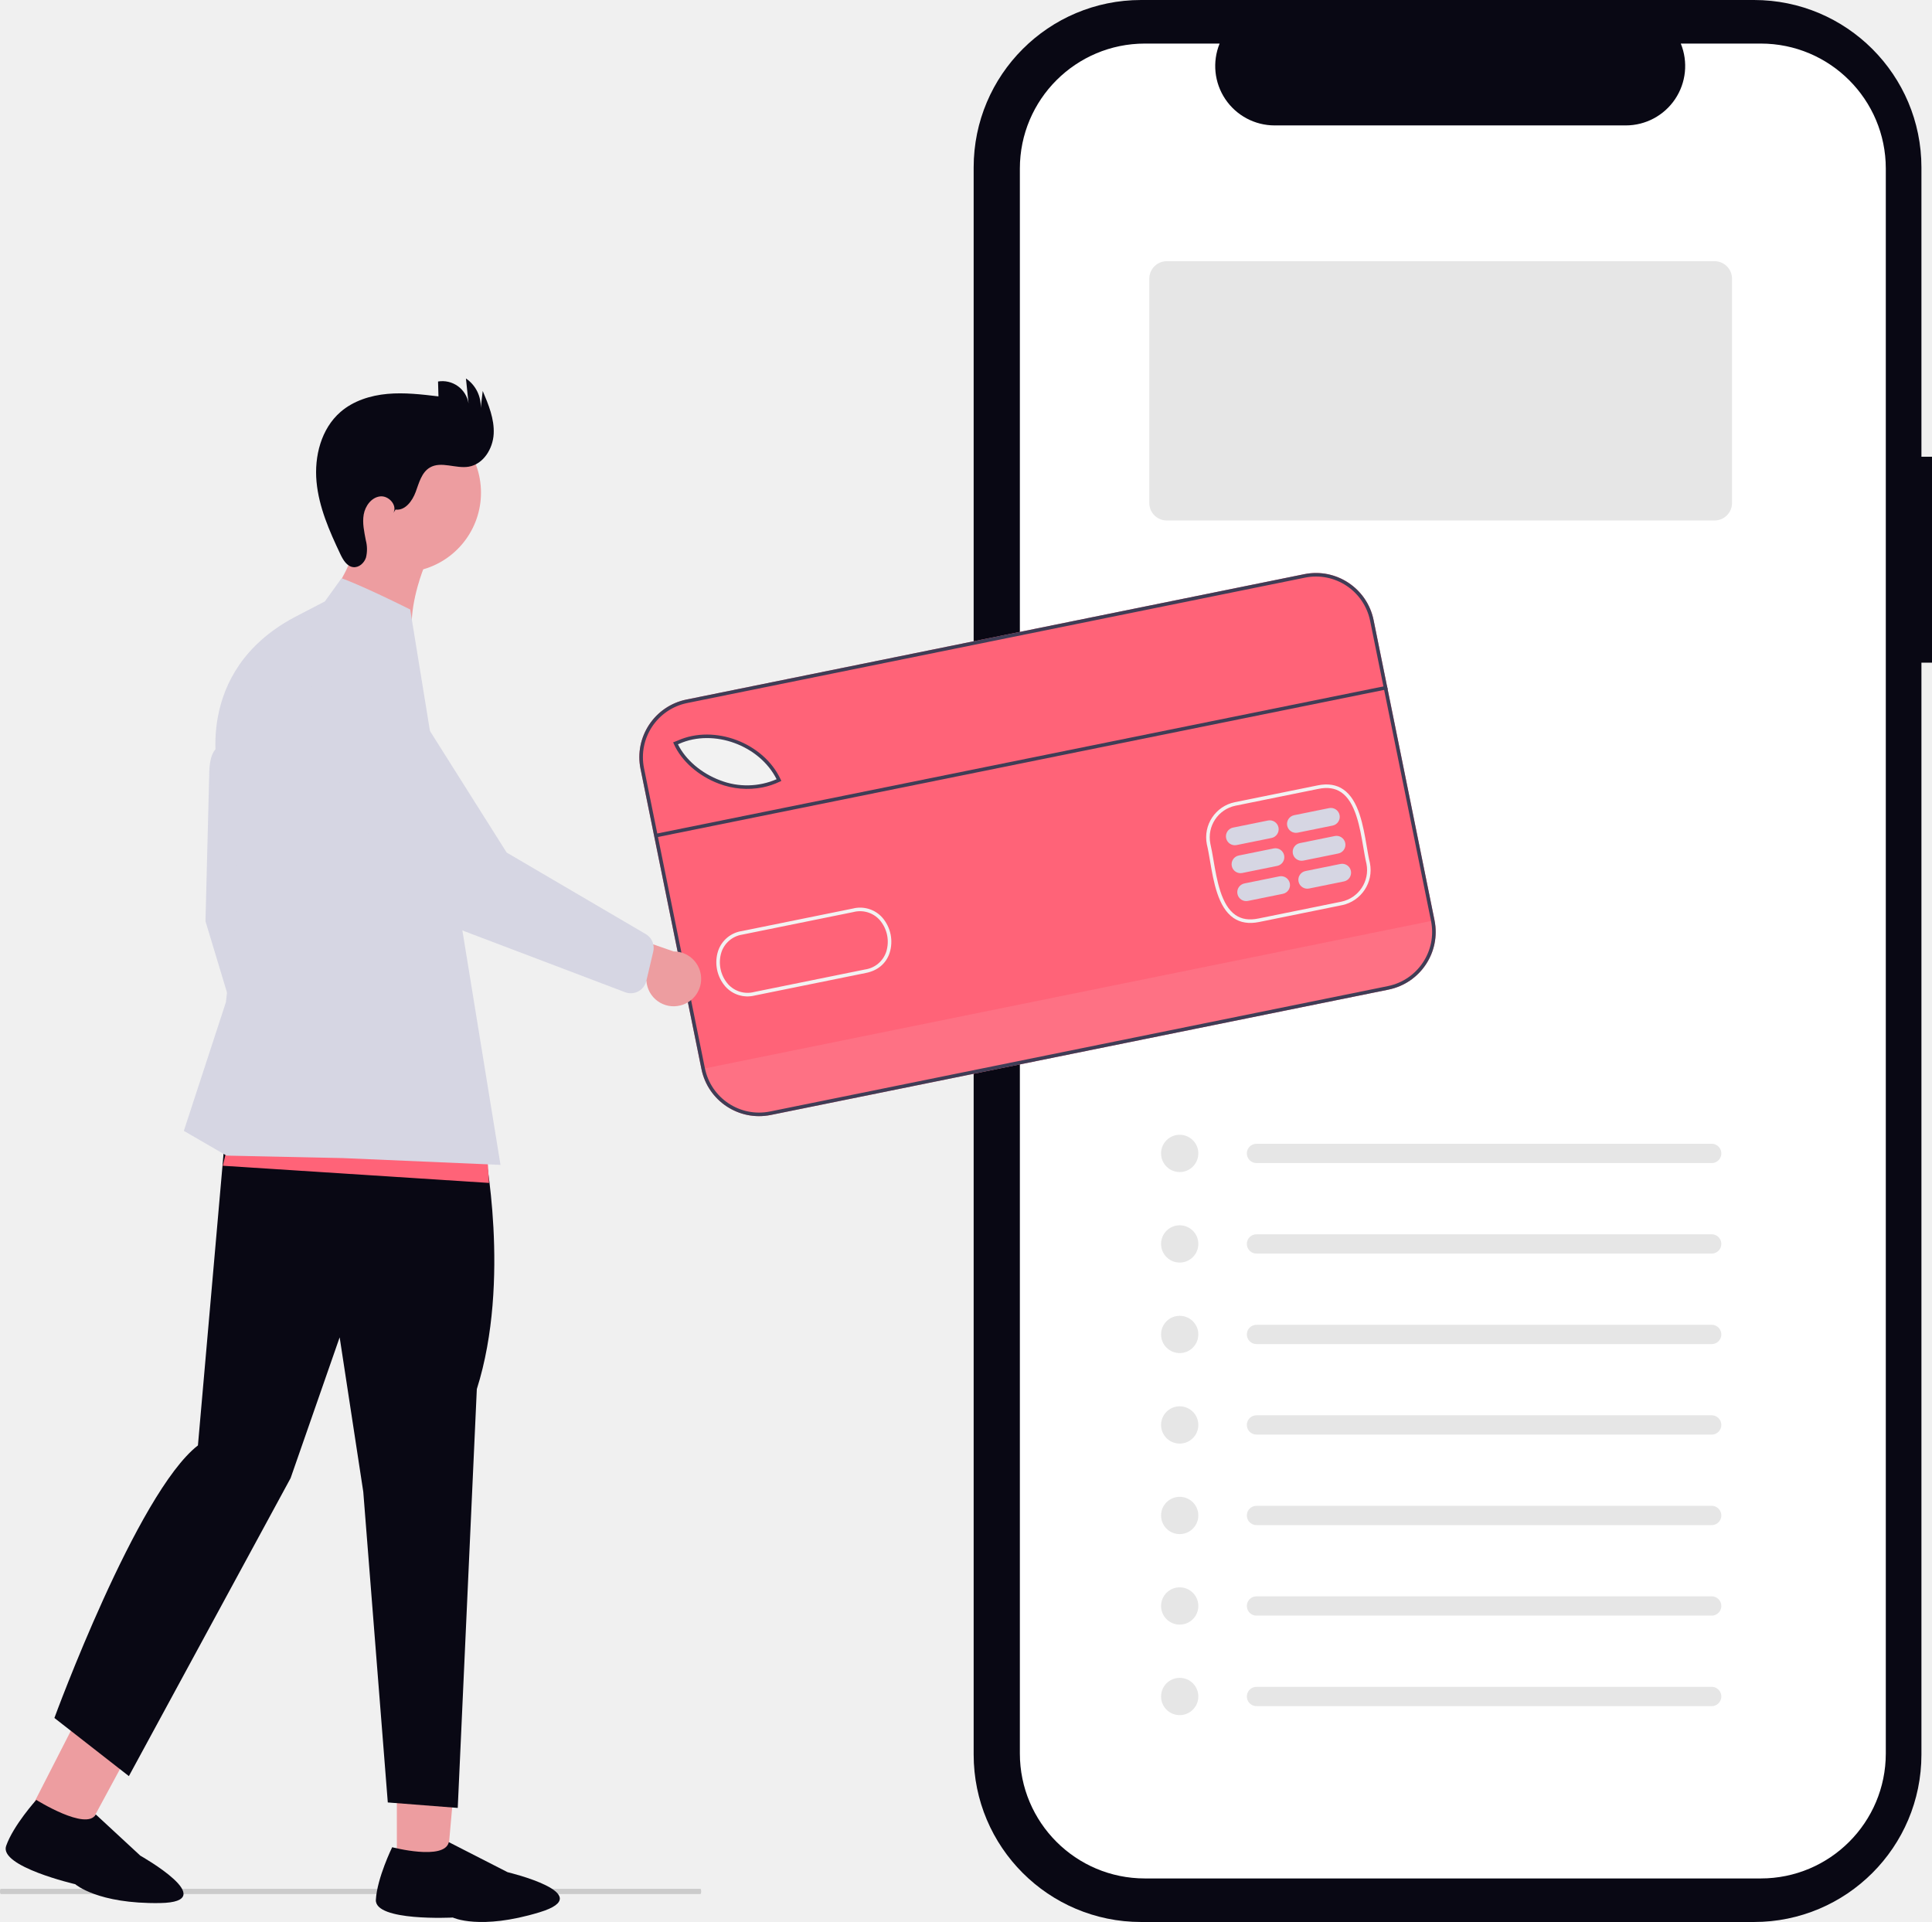
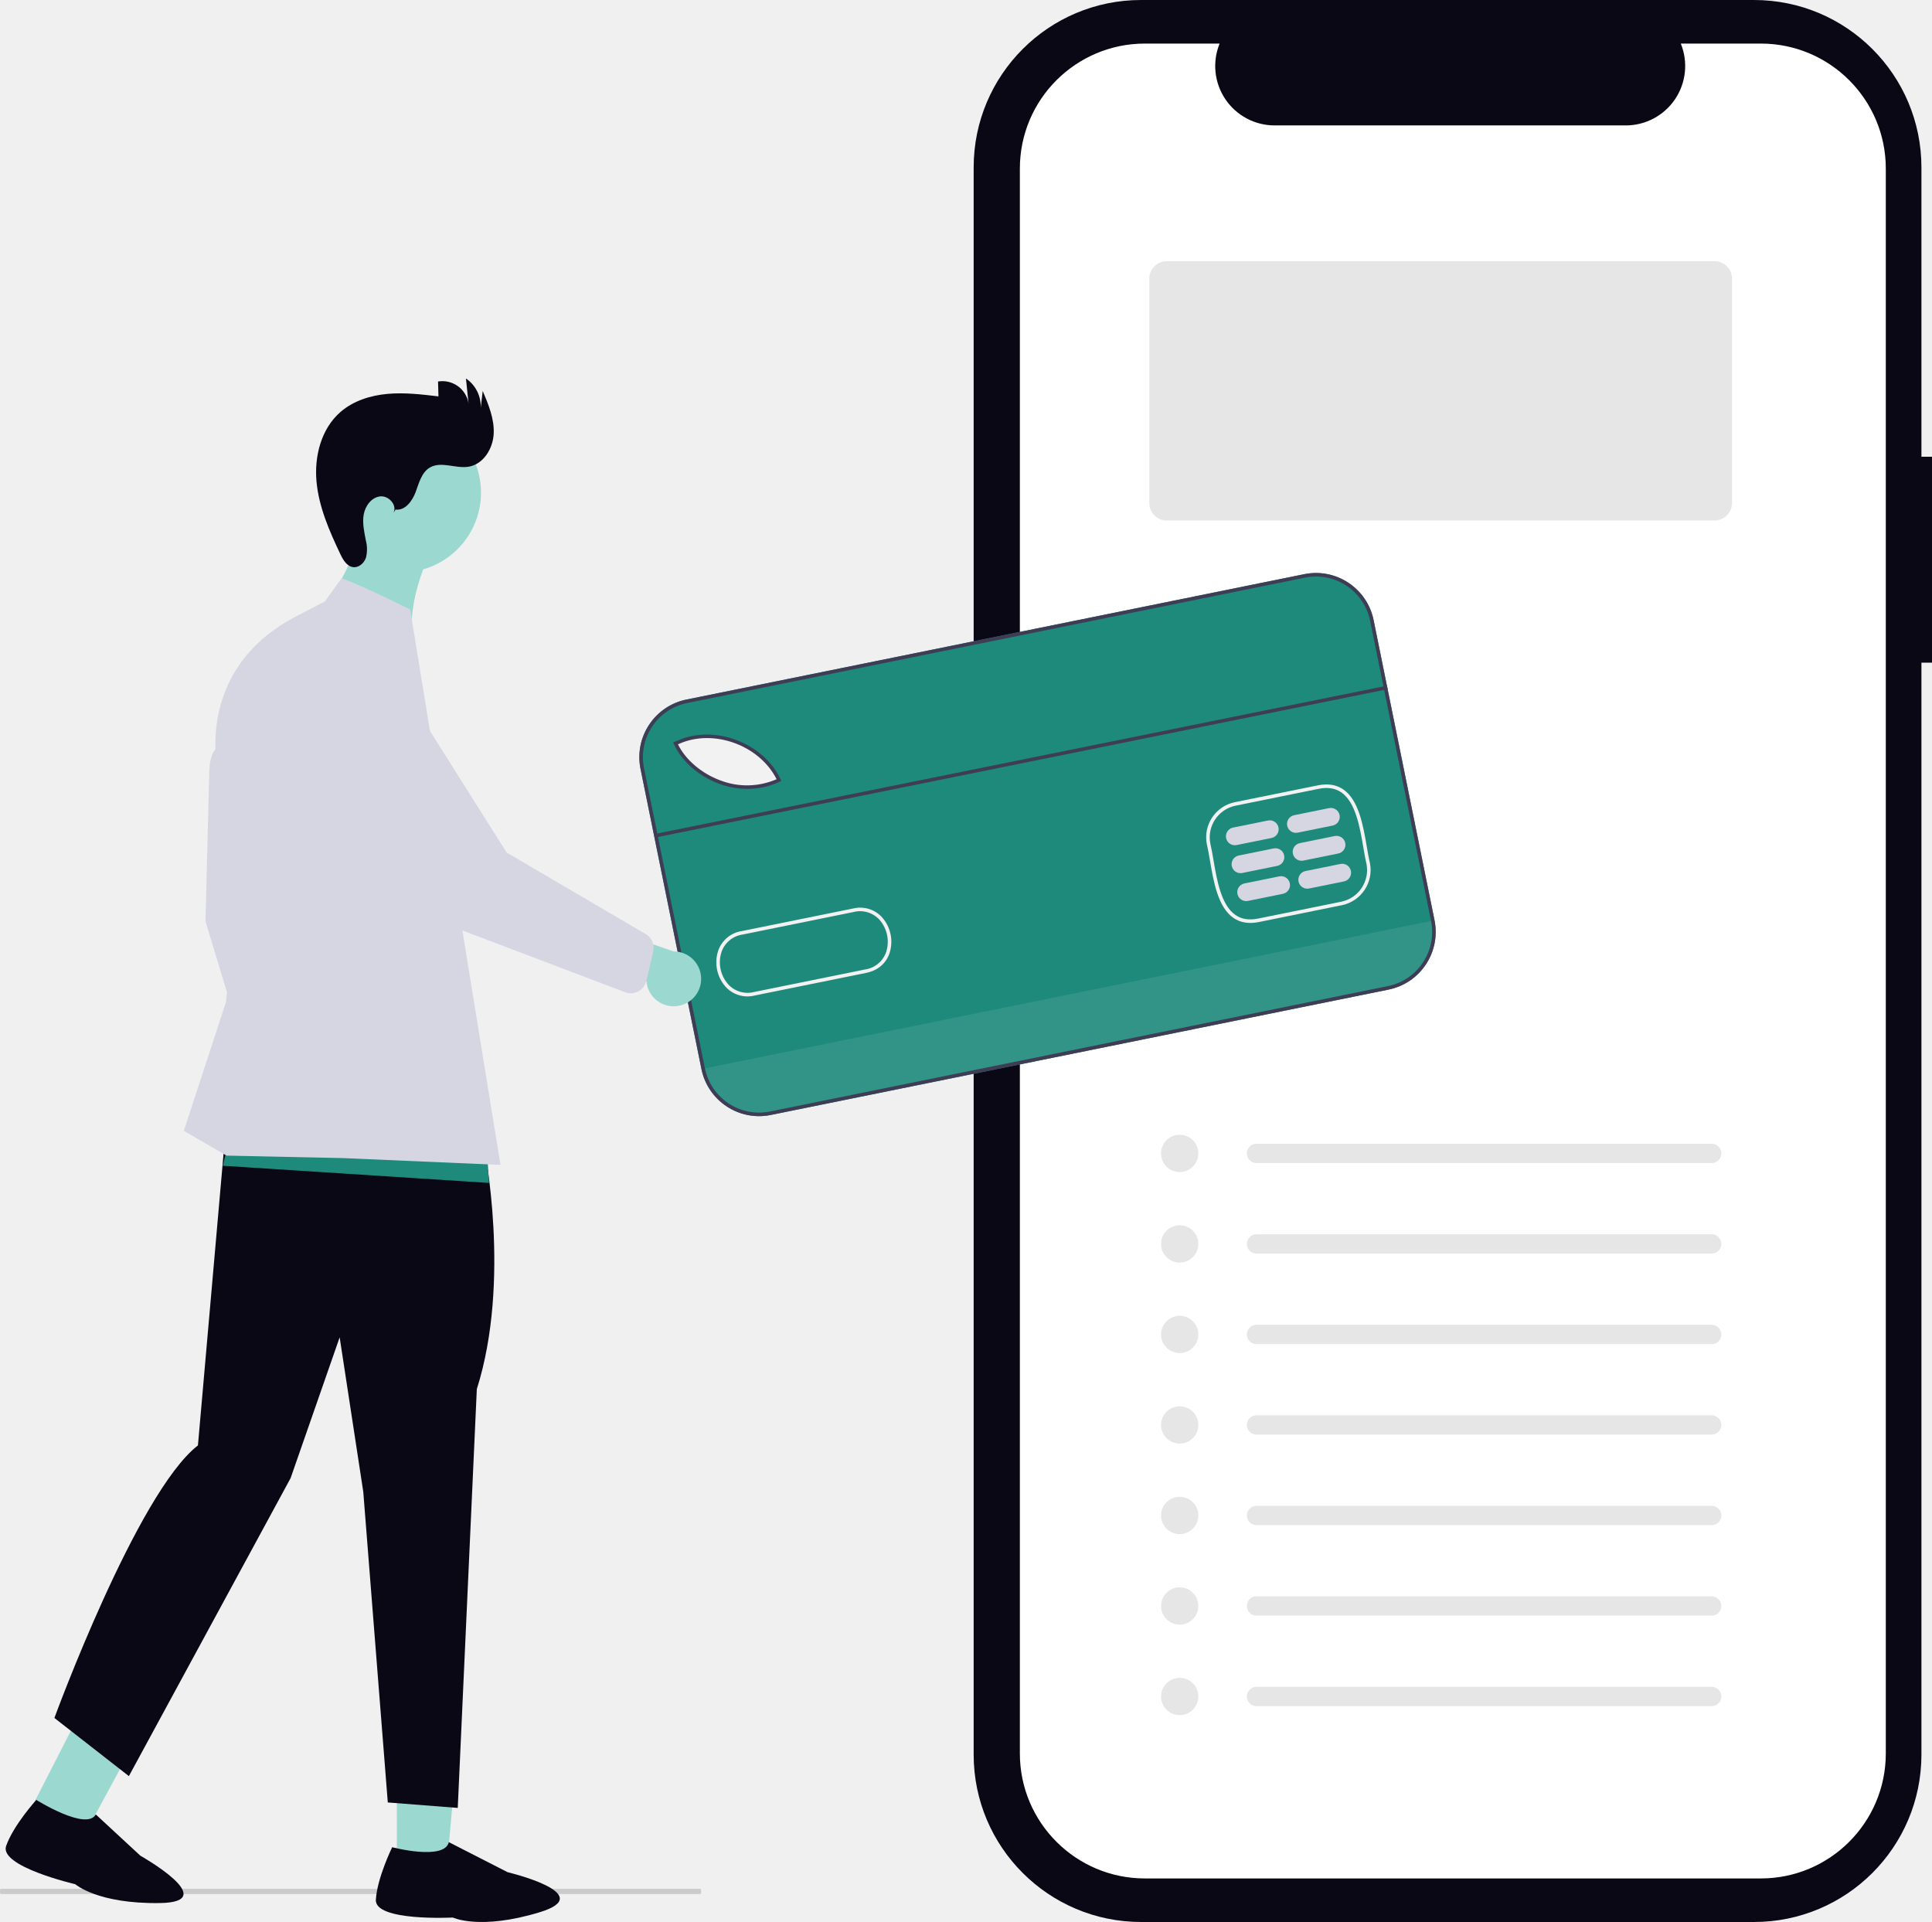
<svg xmlns="http://www.w3.org/2000/svg" width="884.604" height="880" viewBox="0 0 884.604 880" role="img" artist="Katerina Limpitsouni" source="https://undraw.co/">
  <g transform="translate(-583.566 -170.139)">
    <g transform="translate(1029.374 170.139)">
      <g transform="translate(0)">
        <path d="M705.156,288.314h-4.839V155.855A76.665,76.665,0,0,0,623.652,79.19H343.025a76.665,76.665,0,0,0-76.664,76.665V882.525a76.665,76.665,0,0,0,76.665,76.665H623.652a76.664,76.664,0,0,0,76.665-76.664V382.589h4.84Z" transform="translate(-266.36 -79.19)" fill="#090814" />
        <path d="M623.089,95.686H586.465a27.2,27.2,0,0,1-25.19,37.474H400.5a27.2,27.2,0,0,1-25.191-37.474H341.1a57.252,57.252,0,0,0-57.252,57.252V878.547A57.251,57.251,0,0,0,341.1,935.8H623.084a57.252,57.252,0,0,0,57.252-57.252V152.938a57.251,57.251,0,0,0-57.245-57.252Z" transform="translate(-262.692 -75.737)" fill="#fff" />
      </g>
      <rect width="266.804" height="118.721" rx="8" transform="translate(80.424 119.589)" fill="#e6e6e6" />
      <g transform="translate(85.805 519.567)">
        <circle cx="8.533" cy="8.533" r="8.533" transform="translate(0 0)" fill="#e6e6e6" />
        <path d="M696.5,456.411a4.418,4.418,0,1,0,0,8.837H904.78a4.419,4.419,0,1,0,.145-8.836Z" transform="translate(-652.805 -452.297)" fill="#e6e6e6" />
        <circle cx="8.533" cy="8.533" r="8.533" transform="translate(0 41.442)" fill="#e6e6e6" />
        <path d="M696.5,491.63a4.418,4.418,0,1,0,0,8.837H904.78a4.419,4.419,0,1,0,.145-8.836Z" transform="translate(-652.805 -446.074)" fill="#e6e6e6" />
        <circle cx="8.533" cy="8.533" r="8.533" transform="translate(0 82.885)" fill="#e6e6e6" />
        <path d="M696.5,526.849a4.418,4.418,0,1,0,0,8.837H904.78a4.419,4.419,0,1,0,.145-8.836Z" transform="translate(-652.805 -439.851)" fill="#e6e6e6" />
        <circle cx="8.533" cy="8.533" r="8.533" transform="translate(0 124.327)" fill="#e6e6e6" />
        <path d="M696.5,562.068a4.418,4.418,0,1,0,0,8.837H904.78a4.419,4.419,0,1,0,.145-8.836Z" transform="translate(-652.805 -433.627)" fill="#e6e6e6" />
        <circle cx="8.533" cy="8.533" r="8.533" transform="translate(0 165.769)" fill="#e6e6e6" />
        <path d="M696.5,597.287a4.418,4.418,0,1,0,0,8.837H904.78a4.419,4.419,0,1,0,.145-8.836Z" transform="translate(-652.805 -427.404)" fill="#e6e6e6" />
        <circle cx="8.533" cy="8.533" r="8.533" transform="translate(0 207.21)" fill="#e6e6e6" />
        <path d="M696.5,632.506a4.418,4.418,0,1,0,0,8.837H904.78a4.419,4.419,0,1,0,.145-8.836Z" transform="translate(-652.805 -421.181)" fill="#e6e6e6" />
        <circle cx="8.533" cy="8.533" r="8.533" transform="translate(0 248.652)" fill="#e6e6e6" />
        <path d="M696.5,667.725a4.418,4.418,0,1,0,0,8.837H904.78a4.419,4.419,0,1,0,.145-8.836Z" transform="translate(-652.805 -414.958)" fill="#e6e6e6" />
      </g>
    </g>
    <g transform="translate(893.702 391.129) rotate(8)">
-       <path d="M354.8,184.517,82.633,280.743a26.942,26.942,0,0,1-34.338-16.4L1.537,132.1a26.942,26.942,0,0,1,16.4-34.338L290.107,1.537a26.942,26.942,0,0,1,34.338,16.4L371.2,150.175a26.942,26.942,0,0,1-16.4,34.338Z" transform="translate(0 0)" fill="#ff6378" />
+       <path d="M354.8,184.517,82.633,280.743a26.942,26.942,0,0,1-34.338-16.4L1.537,132.1a26.942,26.942,0,0,1,16.4-34.338L290.107,1.537a26.942,26.942,0,0,1,34.338,16.4L371.2,150.175a26.942,26.942,0,0,1-16.4,34.338Z" transform="translate(0 0)" fill="#1d8a7c" />
      <path d="M321.989,0l.248.7a25.7,25.7,0,0,1-15.668,32.794L33.039,130.2A25.7,25.7,0,0,1,.248,114.539l-.248-.7Z" transform="translate(49.213 150.175)" fill="#f2f2f2" opacity="0.096" />
      <path d="M49.248,15.607C31.207,27.478,8.086,18.545,0,5.531L1.29,4.8C16.648-4.774,39.456.56,49.248,15.607Z" transform="translate(16.401 112.857)" fill="#f2f2f2" />
      <path d="M29.516,66.832C25.1,68.393,21.125,68.32,17.7,66.619,9.951,62.77,6.322,51.36,3.4,42.189,2.547,39.521,1.746,37,.928,34.942L.917,34.91a16.421,16.421,0,0,1,9.95-20.848L47.475,1.119c4.41-1.56,8.381-1.489,11.8.213,7.744,3.843,11.381,15.251,14.3,24.416.85,2.673,1.658,5.2,2.477,7.26a16.431,16.431,0,0,1-9.946,20.88ZM2.448,34.359c.835,2.113,1.644,4.649,2.5,7.336C7.776,50.571,11.3,61.617,18.422,65.158c3.058,1.522,6.509,1.564,10.549.136l36.6-12.94a14.793,14.793,0,0,0,8.966-18.776c-.829-2.084-1.642-4.634-2.5-7.335C69.2,17.372,65.679,6.329,58.556,2.793c-3.055-1.517-6.5-1.56-10.536-.135L11.417,15.6A14.786,14.786,0,0,0,2.456,34.357Z" transform="translate(262.208 95.313)" fill="#f2f2f2" />
      <path d="M43.412,20.77a36.386,36.386,0,0,1-20,1.1c-9.7-2.126-18.5-7.917-22.963-15.106L0,6.042,2.013,4.9C17.6-4.813,40.983.452,51.07,15.954l.442.676-.676.446A34.239,34.239,0,0,1,43.412,20.77ZM2.3,6.615c4.373,6.5,12.511,11.694,21.466,13.661a34,34,0,0,0,25.485-4.113C39.376,1.884,17.508-2.852,2.862,6.29Z" transform="translate(14.649 111.971)" fill="#3f3d56" />
      <path d="M19.553,46.75A13.536,13.536,0,0,1,5.789,44.468,16.931,16.931,0,0,1,.251,28.818,13.584,13.584,0,0,1,9.79,18.283L58.565,1.038A13.61,13.61,0,0,1,72.6,3.245a16.931,16.931,0,0,1,5.528,15.65c-.963,5.034-4.359,8.742-9.541,10.516L19.809,46.656ZM10.092,19.9a11.988,11.988,0,0,0-8.241,9.214,15.252,15.252,0,0,0,4.988,14.1,12,12,0,0,0,12.409,1.905l48.8-17.254a12.013,12.013,0,0,0,8.472-9.281,15.252,15.252,0,0,0-4.988-14.1,12.05,12.05,0,0,0-12.42-1.914L10.3,19.831l-.224.078Z" transform="translate(48.069 180.902)" fill="#f2f2f2" />
      <path d="M20.816,7.927,5.44,13.364A4.079,4.079,0,0,1,2.721,5.671L18.1.234a4.079,4.079,0,0,1,2.719,7.693Z" transform="translate(271.233 115.31)" fill="#d6d6e3" />
      <path d="M20.816,7.927,5.44,13.364A4.079,4.079,0,1,1,2.721,5.671L18.1.234a4.079,4.079,0,0,1,2.719,7.693Z" transform="translate(275.582 127.612)" fill="#d6d6e3" />
      <path d="M20.816,7.927,5.44,13.364A4.079,4.079,0,1,1,2.721,5.671L18.1.234a4.079,4.079,0,0,1,2.719,7.693Z" transform="translate(279.931 139.912)" fill="#d6d6e3" />
      <path d="M20.816,7.927,5.44,13.364A4.079,4.079,0,0,1,2.721,5.671L18.1.234a4.079,4.079,0,0,1,2.719,7.693Z" transform="translate(298.142 105.796)" fill="#d6d6e3" />
      <path d="M20.816,7.927,5.44,13.364A4.079,4.079,0,1,1,2.721,5.671L18.1.234a4.079,4.079,0,0,1,2.719,7.693Z" transform="translate(302.492 118.097)" fill="#d6d6e3" />
      <path d="M20.816,7.928,5.44,13.364A4.079,4.079,0,1,1,2.721,5.671L18.1.234a4.079,4.079,0,0,1,2.719,7.693Z" transform="translate(306.84 130.396)" fill="#d6d6e3" />
      <rect width="341.52" height="1.631" transform="translate(12.639 160.564) rotate(-19.45)" fill="#3f3d56" />
      <path d="M354.8,184.517,82.633,280.743a26.942,26.942,0,0,1-34.338-16.4L1.537,132.1a26.942,26.942,0,0,1,16.4-34.338L290.107,1.537a26.942,26.942,0,0,1,34.338,16.4L371.2,150.175a26.942,26.942,0,0,1-16.4,34.338ZM18.482,99.3A25.309,25.309,0,0,0,3.075,131.56L49.829,263.8a25.308,25.308,0,0,0,32.26,15.408l272.169-96.229a25.308,25.308,0,0,0,15.408-32.261L322.911,18.483a25.308,25.308,0,0,0-32.26-15.415Z" transform="translate(0 0)" fill="#3f3d56" />
    </g>
    <g transform="translate(583.566 343.431)">
-       <path d="M21.513,102.582,5.316,91.006,7.148,79.46a76.242,76.242,0,0,0,7.01-14.073,36.517,36.517,0,1,1,32.423,6.231c-1.174,3.042-6.923,18.856-4.85,31.347Z" transform="translate(147.199 15.765)" fill="#ed9da0" />
-       <path d="M255.5,559.645l24.371,12.121,28.942-53.558-25.082-13.746Z" transform="translate(-241.397 95.378)" fill="#ed9da0" />
-       <path d="M394.317,577.559h23.428l5.488-61.984H394.311Z" transform="translate(-212.607 98.078)" fill="#ed9da0" />
+       <path d="M21.513,102.582,5.316,91.006,7.148,79.46a76.242,76.242,0,0,0,7.01-14.073,36.517,36.517,0,1,1,32.423,6.231c-1.174,3.042-6.923,18.856-4.85,31.347Z" transform="translate(147.199 15.765)" fill="#9bd8cf" />
+       <path d="M255.5,559.645l24.371,12.121,28.942-53.558-25.082-13.746Z" transform="translate(-241.397 95.378)" fill="#9bd8cf" />
+       <path d="M394.317,577.559h23.428l5.488-61.984H394.311Z" transform="translate(-212.607 98.078)" fill="#9bd8cf" />
      <path d="M460.66,301.528S449.9,293.283,449.9,313.422l-1.7,66.55,18.97,62.866,11.041-20.391-4.524-44.174Z" transform="translate(-354.118 -131.48)" fill="#d6d6e3" />
      <path d="M586.824,457.879s12.481,60.772-3.333,110.647l-8.735,191.757-32.028-2.5L531.5,615.53,520.69,544.818l-22.464,64.472L424.18,745.724,390.075,719.1s37.8-103.133,65.721-124.788l14.006-159.5Z" transform="translate(-365.169 -105.807)" fill="#090814" />
      <path d="M527.123,218.416c4.378.57,7.681-3.91,9.212-8.05s2.7-8.961,6.5-11.2c5.2-3.055,11.853.619,17.8-.389,6.72-1.139,11.083-8.255,11.426-15.057s-2.365-13.345-5.021-19.618l-.928,7.8a15.458,15.458,0,0,0-6.754-13.512l1.19,11.437a12.14,12.14,0,0,0-13.964-10.051l.188,6.815c-7.757-.923-15.581-1.846-23.36-1.144s-15.613,3.163-21.509,8.288c-8.819,7.664-12.04,20.281-10.96,31.922s5.88,22.561,10.889,33.122c1.259,2.657,3,5.654,5.921,5.992,2.619.3,5.025-1.889,5.841-4.4a15.952,15.952,0,0,0-.071-7.838c-.738-3.922-1.667-7.929-.974-11.858s3.521-7.812,7.481-8.294,8.014,4.047,6.11,7.552Z" transform="translate(-346.016 -158.393)" fill="#090814" />
-       <path d="M449.261,316.791l-121.9-7.865,9.176-38.012,111.417,24.906Z" transform="translate(-225.345 51.533)" fill="#ff6378" />
+       <path d="M449.261,316.791l-121.9-7.865,9.176-38.012,111.417,24.906Z" transform="translate(-225.345 51.533)" fill="#1d8a7c" />
      <path d="M504.432,245.855l7.646-10.616s8.546,2.9,31.435,14.3l1.618,9.946,39.729,244.355-72.214-3.12L492.98,500.3l-14.371-.306-19.2-.408-19.54-11.328,19.255-58.893,6.23-53.811-9.629-50.691s-12.121-46.549,34.549-71.653Z" transform="translate(-355.694 -143.774)" fill="#d6d6e3" />
-       <path d="M640.188,405.642a12.481,12.481,0,0,1-15.522-11.2l-42.843-11.475,17.234-15.3L637.1,380.917a12.549,12.549,0,0,1,3.089,24.73Z" transform="translate(-328.685 -118.58)" fill="#ed9da0" />
+       <path d="M640.188,405.642a12.481,12.481,0,0,1-15.522-11.2l-42.843-11.475,17.234-15.3L637.1,380.917a12.549,12.549,0,0,1,3.089,24.73Z" transform="translate(-328.685 -118.58)" fill="#9bd8cf" />
      <path d="M639.08,418.429a7.311,7.311,0,0,1-5.936.48l-70.478-26.75a75.255,75.255,0,0,1-40.506-34.141L492.768,305.59a23.525,23.525,0,0,1,35.1-31.33l50.872,80.626,64.019,37.534a7.321,7.321,0,0,1,3.12,7.791L642.7,413.7a7.313,7.313,0,0,1-2.221,3.749,7.238,7.238,0,0,1-1.391.985Z" transform="translate(-346.767 -137.845)" fill="#d6d6e3" />
      <path d="M448.2,741.769H127.84c-.187,0-.34-.533-.34-1.19s.152-1.191.34-1.191H448.2c.187,0,.34.533.34,1.191S448.385,741.769,448.2,741.769Z" transform="translate(-127.5 -47.864)" fill="#cbcbcb" />
      <path d="M314.053,792.282l26.882,13.752S383,816.062,355.612,824.395s-39.717,2.41-39.717,2.41-35.826,1.863-35.249-8.133,7.47-24.051,7.47-24.051S312.091,800.887,314.053,792.282Z" transform="translate(-108.551 -122.139)" fill="#090814" />
      <path d="M35.485,0,60.3,12.529S102.359,22.557,74.972,30.89,35.256,33.3,35.256,33.3-.57,35.162.007,25.167,7.476,1.116,7.476,1.116,33.522,8.6,35.485,0Z" transform="translate(9.742 647.678) rotate(16)" fill="#090814" />
    </g>
  </g>
</svg>
